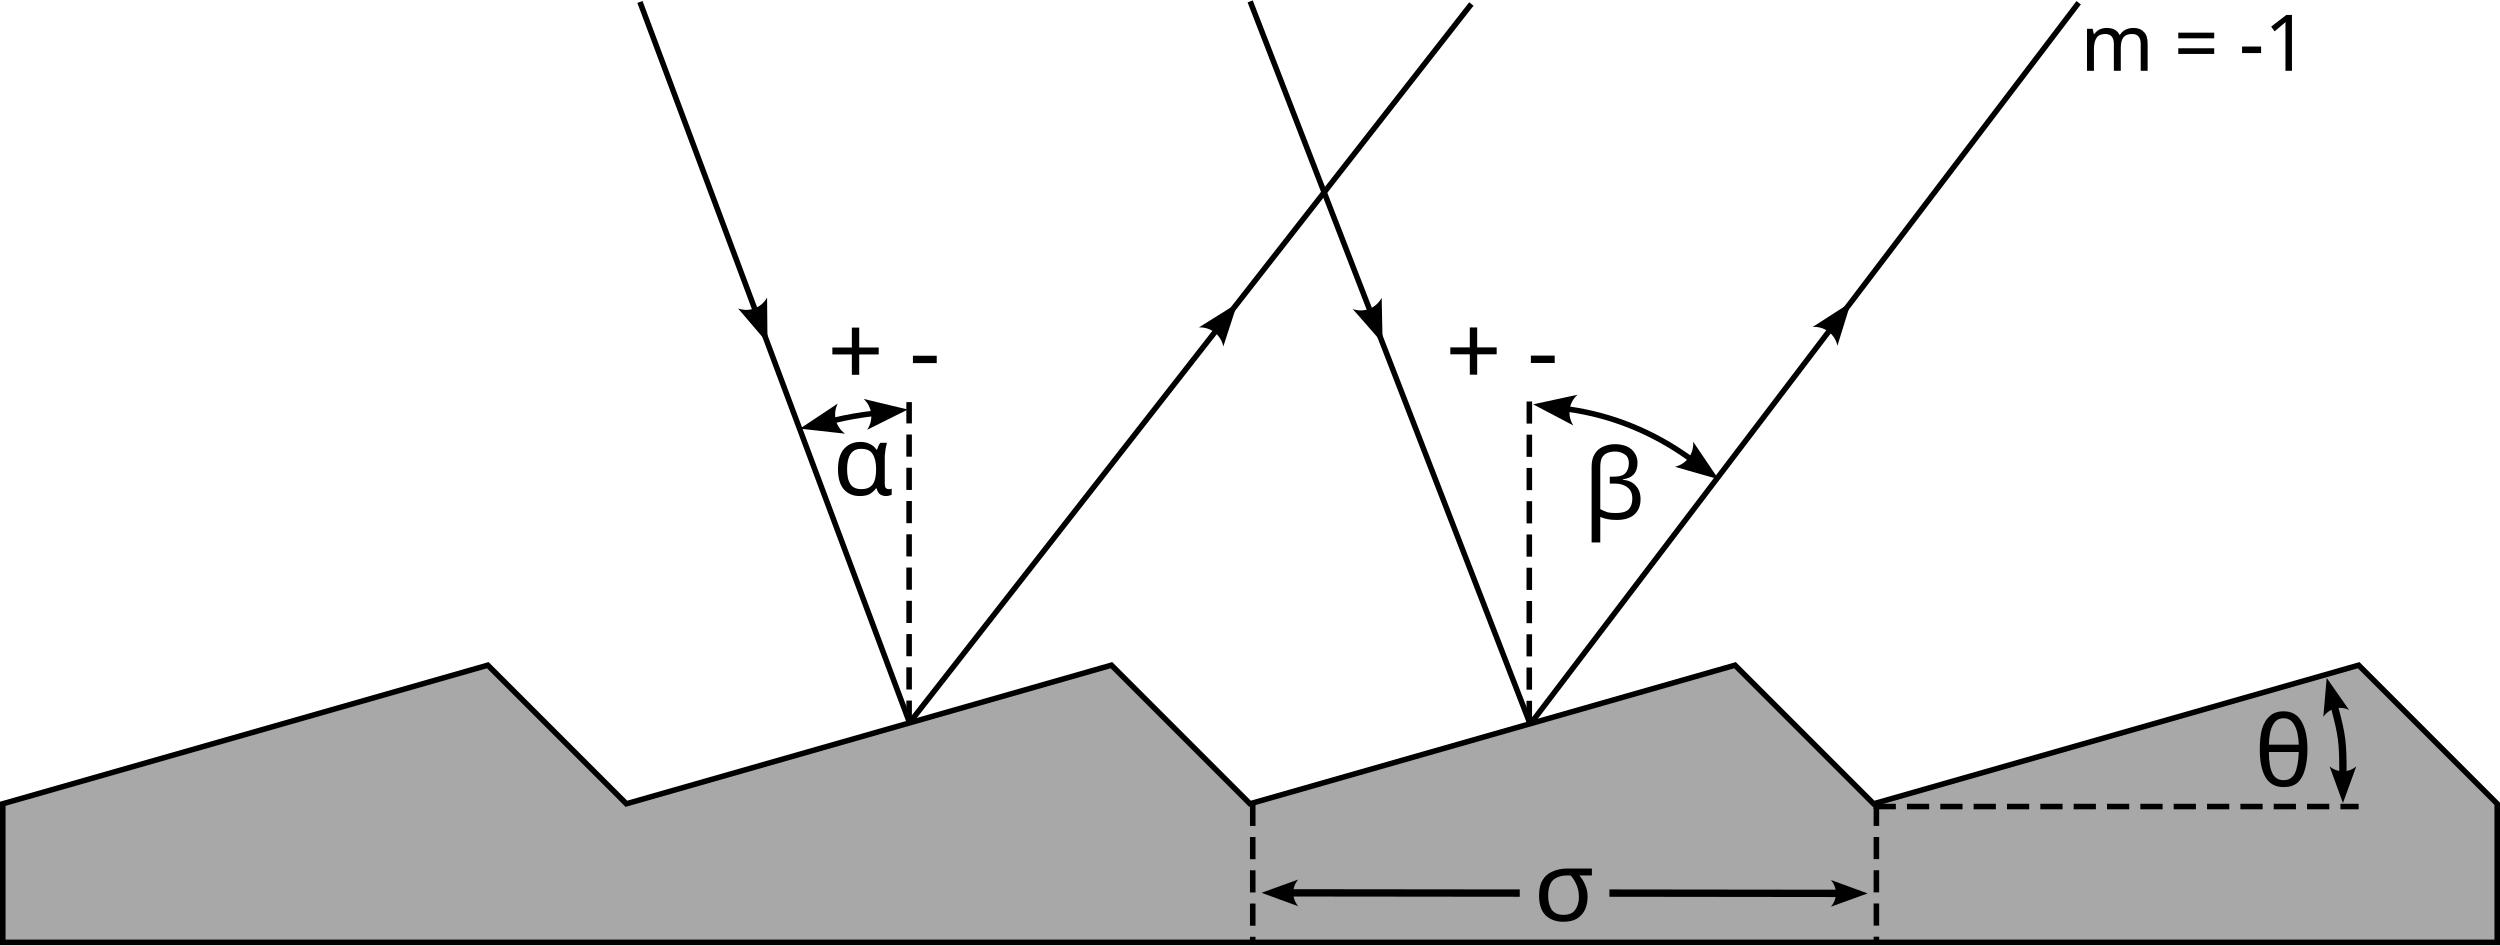
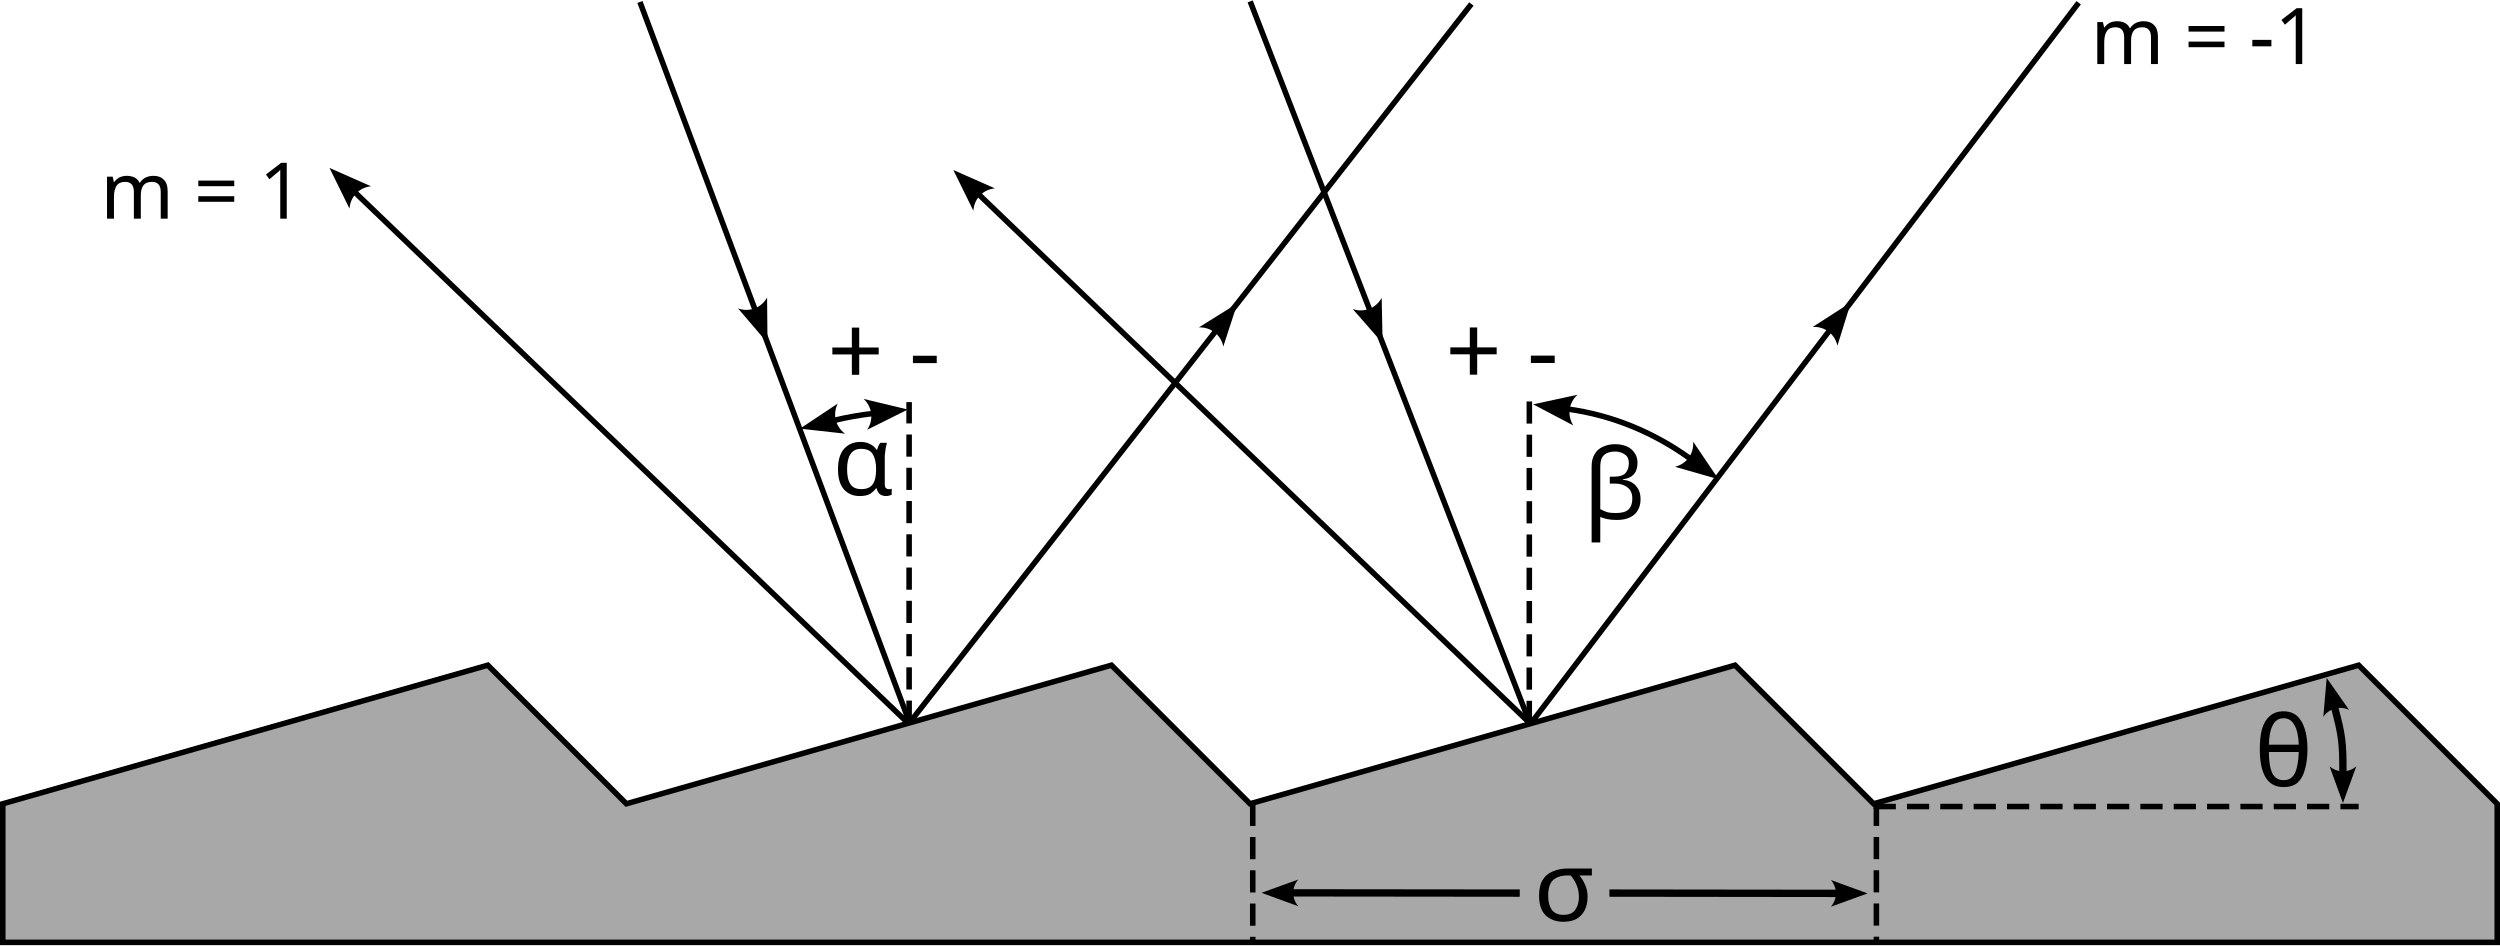
<svg xmlns="http://www.w3.org/2000/svg" width="9.02cm" height="3.41cm" viewBox="0 0 90.2 34.1" version="1.1" id="svg5">
  <defs id="defs2">
    <marker style="overflow:visible" id="marker2241" refX="0" refY="0" orient="auto-start-reverse" markerWidth="7.7" markerHeight="5.6" viewBox="0 0 7.7 5.6" preserveAspectRatio="xMidYMid">
      <path transform="scale(0.7)" d="M -2,-4 9,0 -2,4 c 2,-2.33 2,-5.66 0,-8 z" style="fill:context-stroke;fill-rule:evenodd;stroke:none" id="path2239" />
    </marker>
    <marker style="overflow:visible" id="marker9591" refX="0" refY="0" orient="auto-start-reverse" markerWidth="7.7" markerHeight="5.6" viewBox="0 0 7.7 5.6" preserveAspectRatio="xMidYMid">
      <path transform="scale(0.7)" d="M -2,-4 9,0 -2,4 c 2,-2.33 2,-5.66 0,-8 z" style="fill:context-stroke;fill-rule:evenodd;stroke:none" id="path9589" />
    </marker>
    <marker style="overflow:visible" id="marker9477" refX="0" refY="0" orient="auto-start-reverse" markerWidth="7.7" markerHeight="5.6" viewBox="0 0 7.7 5.6" preserveAspectRatio="xMidYMid">
      <path transform="scale(0.7)" d="M -2,-4 9,0 -2,4 c 2,-2.33 2,-5.66 0,-8 z" style="fill:context-stroke;fill-rule:evenodd;stroke:none" id="path9475" />
    </marker>
    <marker style="overflow:visible" id="Arrow2" refX="0" refY="0" orient="auto-start-reverse" markerWidth="5" markerHeight="3.636" viewBox="0 0 7.7 5.6" preserveAspectRatio="xMidYMid">
      <path transform="scale(0.7)" d="M -2,-4 9,0 -2,4 c 2,-2.33 2,-5.66 0,-8 z" style="fill:context-stroke;fill-rule:evenodd;stroke:none" id="arrow2L" />
    </marker>
    <marker style="overflow:visible" id="Arrow2-6-9" refX="0" refY="0" orient="auto-start-reverse" markerWidth="5" markerHeight="3.636" viewBox="0 0 7.7 5.6" preserveAspectRatio="xMidYMid">
      <path transform="scale(0.7)" d="M -2,-4 9,0 -2,4 c 2,-2.33 2,-5.66 0,-8 z" style="fill:context-stroke;fill-rule:evenodd;stroke:none" id="arrow2L-7-3" />
    </marker>
    <marker style="overflow:visible" id="marker9477-3" refX="0" refY="0" orient="auto-start-reverse" markerWidth="7.7" markerHeight="5.6" viewBox="0 0 7.7 5.6" preserveAspectRatio="xMidYMid">
      <path transform="scale(0.7)" d="M -2,-4 9,0 -2,4 c 2,-2.33 2,-5.66 0,-8 z" style="fill:context-stroke;fill-rule:evenodd;stroke:none" id="path9475-6" />
    </marker>
+     <marker style="overflow:visible" id="marker9477-3-5" refX="0" refY="0" orient="auto-start-reverse" markerWidth="7.7" markerHeight="5.6" viewBox="0 0 7.7 5.6" preserveAspectRatio="xMidYMid">
+       <path transform="scale(0.7)" d="M -2,-4 9,0 -2,4 c 2,-2.33 2,-5.66 0,-8 z" style="fill:context-stroke;fill-rule:evenodd;stroke:none" id="path9475-6-6" />
+     </marker>
  </defs>
  <g id="layer1" style="display:inline" transform="translate(-24.9,-26)">
    <path style="fill:#a8a8a8;fill-opacity:1;stroke:#000000;stroke-width:0.2;stroke-linecap:butt;stroke-linejoin:miter;stroke-dasharray:none;stroke-opacity:1" d="m 115,60 v -5 l -5,-5 -17.5,5 -5,-5 -17.5,5 -5,-5 -17.5,5 -5,-5 -17.5,5 v 5 z" id="path247" />
    <path style="fill:none;stroke:#000000;stroke-width:0.2;stroke-linecap:butt;stroke-linejoin:miter;stroke-dasharray:0.802, 0.401;stroke-dashoffset:0;stroke-opacity:1" d="M 92.5,55.1 H 110" id="path966" />
    <g id="g9778">
      <path style="fill:none;stroke:#000000;stroke-width:0.265px;stroke-linecap:square;stroke-linejoin:miter;stroke-opacity:1;marker-start:url(#Arrow2);marker-end:url(#Arrow2)" d="m 109.433,53.89 c 0,-1.102 -0.029,-1.354 -0.305,-2.383" id="path2528" />
      <text xml:space="preserve" style="font-size:3.528px;line-height:1.25;font-family:cmr10;-inkscape-font-specification:cmr10;stroke-width:0.265" x="106.248" y="54.371" id="text3669">
        <tspan id="tspan3667" style="font-size:3.528px;stroke-width:0.265" x="106.248" y="54.371">θ</tspan>
      </text>
    </g>
  </g>
  <g id="layer2" style="display:inline" transform="translate(-24.9,-26)">
    <g id="g9525" style="display:inline">
      <path style="display:inline;fill:none;stroke:#000000;stroke-width:0.2;stroke-linecap:butt;stroke-linejoin:miter;stroke-dasharray:none;stroke-opacity:1;marker-mid:url(#marker9477)" d="M 57.729,52.06 68.768,37.938 77.987,26.144" id="path9473" />
      <path style="display:inline;fill:none;stroke:#000000;stroke-width:0.2;stroke-linecap:butt;stroke-linejoin:miter;stroke-dasharray:none;stroke-opacity:1;marker-mid:url(#marker9477)" d="m 47.989,26.071 4.161,11.122 5.566,14.879" id="path3728" />
+       <path style="display:inline;fill:none;stroke:#000000;stroke-width:0.2;stroke-linecap:butt;stroke-linejoin:miter;stroke-dasharray:none;stroke-opacity:1;marker-end:url(#marker9477-3-5)" d="M 57.647,52.076 37.697,32.931" id="path3091-2" />
    </g>
    <g id="g9547" style="display:inline">
      <path style="display:inline;fill:none;stroke:#000000;stroke-width:0.2;stroke-linecap:butt;stroke-linejoin:miter;stroke-dasharray:none;stroke-opacity:1;marker-mid:url(#marker9591)" d="m 70.006,26.05 4.324,11.158 5.751,14.843" id="path3728-3" />
      <path style="display:inline;fill:none;stroke:#000000;stroke-width:0.2;stroke-linecap:butt;stroke-linejoin:miter;stroke-dasharray:none;stroke-opacity:1;marker-mid:url(#marker9477-3)" d="M 80.108,52.133 90.918,37.912 99.898,26.099" id="path9473-7" />
+       <path style="display:inline;fill:none;stroke:#000000;stroke-width:0.2;stroke-linecap:butt;stroke-linejoin:miter;stroke-dasharray:none;stroke-opacity:1;marker-end:url(#marker9477-3)" d="M 80.155,52.15 60.205,33.006" id="path3091" />
    </g>
    <g id="g9778-5" style="display:inline" transform="translate(-25.13165,-5.958437)">
      <text xml:space="preserve" style="font-size:3.528px;line-height:1.25;font-family:cmr10;-inkscape-font-specification:cmr10;stroke-width:0.2;stroke-dasharray:none" x="107.162" y="50.684" id="text3669-5">
        <tspan id="tspan3667-6" style="font-size:3.528px;stroke-width:0.2;stroke-dasharray:none" x="107.162" y="50.684">β</tspan>
      </text>
      <path style="display:inline;fill:none;stroke:#000000;stroke-width:0.2;stroke-linecap:butt;stroke-linejoin:miter;stroke-dasharray:0.8, 0.4;stroke-dashoffset:0;stroke-opacity:1" d="m 80.076,52.084 0.003,-11.941" id="path9771" transform="translate(25.13165,5.958437)" />
      <text xml:space="preserve" style="font-size:3.528px;line-height:1.25;font-family:cmr10;-inkscape-font-specification:cmr10;display:inline;stroke-width:0.265" x="102.186" y="45.865" id="text1531-5">
        <tspan id="tspan1529-3" style="font-size:3.528px;stroke-width:0.265" x="102.186" y="45.865">+ -</tspan>
      </text>
      <path style="display:inline;fill:none;stroke:#000000;stroke-width:0.2;stroke-dasharray:none;marker-start:url(#marker9477-3);marker-end:url(#marker9477-3)" id="path1618" d="m 81.465,40.759 a 10.331,11.339 0 0 1 4.422,1.794" transform="translate(25.13165,5.958437)" />
    </g>
    <g id="g9778-5-1" style="display:inline" transform="translate(-51.63851,-6.77422)">
      <text xml:space="preserve" style="font-size:3.528px;line-height:1.25;font-family:cmr10;-inkscape-font-specification:cmr10;stroke-width:0.265" x="106.587" y="50.641" id="text3669-5-7">
        <tspan id="tspan3667-6-0" style="font-size:3.528px;stroke-width:0.265" x="106.587" y="50.641">α</tspan>
      </text>
      <path style="display:inline;fill:none;stroke:#000000;stroke-width:0.2;stroke-linecap:butt;stroke-linejoin:miter;stroke-dasharray:0.8, 0.4;stroke-dashoffset:0;stroke-opacity:1" d="M 57.701,52.077 V 40.508" id="path9773" transform="translate(51.63851,6.77422)" />
      <text xml:space="preserve" style="font-size:3.528px;line-height:1.25;font-family:cmr10;-inkscape-font-specification:cmr10;display:inline;stroke-width:0.265" x="106.4" y="46.686" id="text1531">
        <tspan id="tspan1529" style="font-size:3.528px;stroke-width:0.265" x="106.4" y="46.686">+ -</tspan>
      </text>
      <path style="display:inline;fill:none;stroke:#000000;stroke-width:0.2;stroke-dasharray:none;marker-start:url(#marker2241);marker-end:url(#marker9477-3)" id="path2046" d="m 54.987,41.169 a 11.288,10.982 0 0 1 1.415,-0.251" transform="translate(51.63851,6.77422)" />
    </g>
    <g id="g10210" style="display:inline">
      <path style="fill:none;stroke:#000000;stroke-width:0.2;stroke-linecap:butt;stroke-linejoin:miter;stroke-dasharray:0.8, 0.4;stroke-dashoffset:0;stroke-opacity:1" d="m 70.099,55 v 5" id="path10194" />
      <path style="fill:none;stroke:#000000;stroke-width:0.2;stroke-linecap:butt;stroke-linejoin:miter;stroke-dasharray:0.799, 0.4;stroke-dashoffset:0;stroke-opacity:1" d="m 92.6,55 v 5" id="path10196" />
      <text xml:space="preserve" style="font-size:3.528px;line-height:1.25;font-family:cmr10;-inkscape-font-specification:cmr10;display:inline;stroke-width:0.265" x="80.243" y="59.229" id="text10418">
        <tspan id="tspan10416" style="font-size:3.528px;stroke-width:0.265" x="80.243" y="59.229">σ</tspan>
      </text>
      <path style="display:inline;fill:none;stroke:#000000;stroke-width:0.265px;stroke-linecap:square;stroke-linejoin:miter;stroke-opacity:1;marker-start:url(#Arrow2-6-9);marker-end:url(#Arrow2-6-9)" d="m 91.2,58.233 -8.1,-0.01 m -3.5,0 -8.1,-0.009" id="path2528-3-6" />
    </g>
-     <text xml:space="preserve" style="font-size:2.822px;line-height:1.25;font-family:cmr10;-inkscape-font-specification:cmr10;stroke-width:0.265" x="99.964" y="28.555" id="text2566">
-       <tspan id="tspan2564" style="font-size:2.822px;stroke-width:0.265" x="99.964" y="28.555">m = -1</tspan>
+     <text xml:space="preserve" style="font-size:2.822px;line-height:1.25;font-family:cmr10;-inkscape-font-specification:cmr10;stroke-width:0.265" x="100.334" y="28.315" id="text2566">
+       <tspan id="tspan2564" style="font-size:2.822px;stroke-width:0.265" x="100.334" y="28.315">m = -1</tspan>
+     </text>
+     <text xml:space="preserve" style="font-size:2.822px;line-height:1.25;font-family:cmr10;-inkscape-font-specification:cmr10;display:inline;stroke-width:0.265" x="28.527" y="33.89" id="text2566-2">
+       <tspan id="tspan2564-7" style="font-size:2.822px;stroke-width:0.265" x="28.527" y="33.89">m = 1</tspan>
    </text>
  </g>
</svg>
